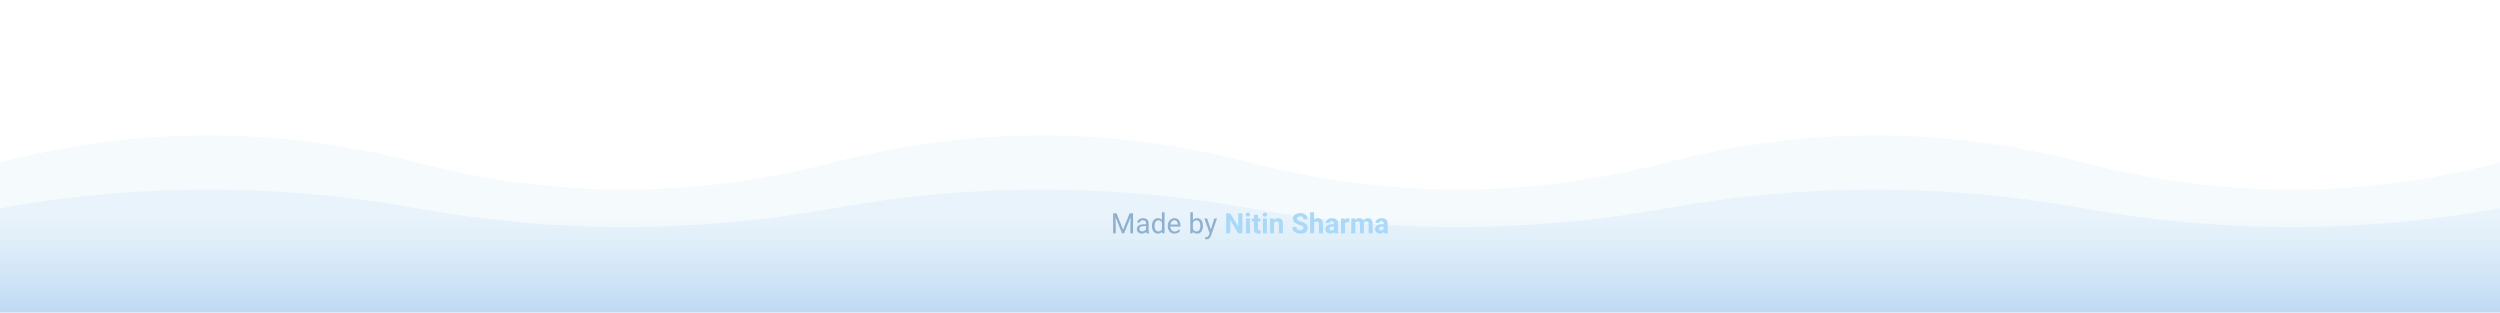
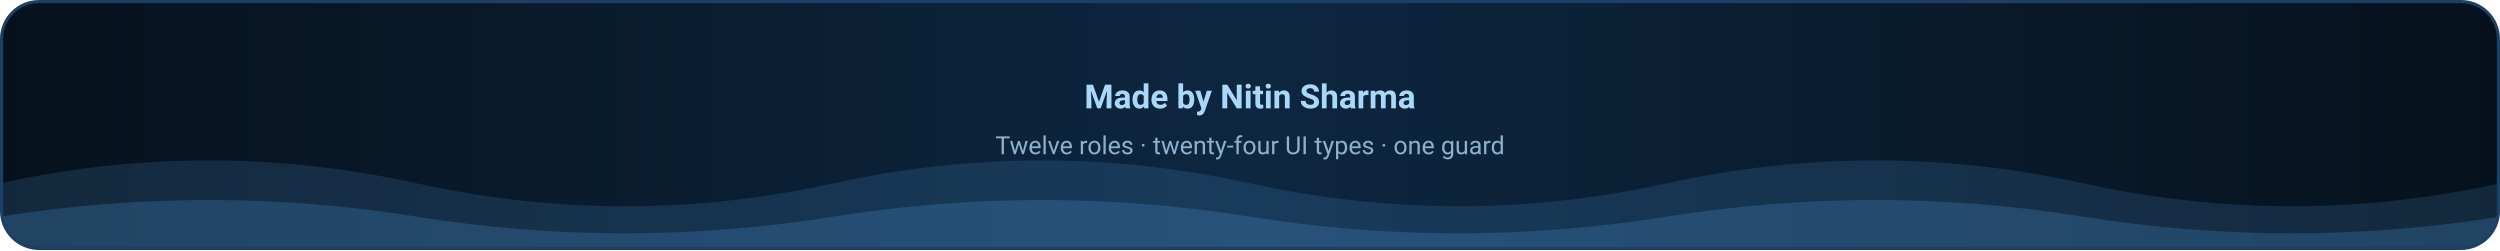
- <svg xmlns="http://www.w3.org/2000/svg" width="1200" height="150" viewBox="0 0 1200 150" role="img" aria-label="Made by Nitin Sharma">
+ <svg xmlns="http://www.w3.org/2000/svg" width="1200" height="120" viewBox="0 0 1200 120" role="img" aria-label="Made by Nitin Sharma">
  <defs>
-     <linearGradient id="fade" x1="0" y1="0" x2="0" y2="1">
-       <stop offset="0" stop-color="#5aa7e9" stop-opacity="0" />
-       <stop offset="1" stop-color="#2b7fd4" stop-opacity="0.22" />
+     <linearGradient id="band" x1="0" y1="0" x2="1" y2="0">
+       <stop offset="0" stop-color="#06111c" />
+       <stop offset="0.5" stop-color="#0d2740" />
+       <stop offset="1" stop-color="#06111c" />
    </linearGradient>
    <clipPath id="frame">
-       <rect width="1200" height="150" />
+       <rect x="0.75" y="0.75" width="1198.5" height="118.5" rx="18" />
    </clipPath>
  </defs>
  <g clip-path="url(#frame)">
-     <path d="M-400 78 q 100 -26 200 0 t 200 0 t 200 0 t 200 0 t 200 0 t 200 0 t 200 0 t 200 0 L 1600 200 L -400 200 Z" fill="#5aa7e9" fill-opacity="0.055">
+     <rect x="0" y="0" width="1200" height="120" fill="url(#band)" />
+     <path d="M-400 88 q 100 -22 200 0 t 200 0 t 200 0 t 200 0 t 200 0 t 200 0 t 200 0 t 200 0 L 1600 240 L -400 240 Z" fill="#5aa7e9" fill-opacity="0.16">
      <animateTransform attributeName="transform" type="translate" values="0 0; 200 0; 0 0" dur="9s" repeatCount="indefinite" calcMode="spline" keySplines="0.45 0 0.55 1;0.45 0 0.55 1" />
    </path>
-     <path d="M-400 100 q 100 -18 200 0 t 200 0 t 200 0 t 200 0 t 200 0 t 200 0 t 200 0 t 200 0 L 1600 200 L -400 200 Z" fill="#5aa7e9" fill-opacity="0.085">
+     <path d="M-400 104 q 100 -16 200 0 t 200 0 t 200 0 t 200 0 t 200 0 t 200 0 t 200 0 t 200 0 L 1600 240 L -400 240 Z" fill="#5aa7e9" fill-opacity="0.22">
      <animateTransform attributeName="transform" type="translate" values="0 0; 200 0; 0 0" dur="13s" repeatCount="indefinite" calcMode="spline" keySplines="0.45 0 0.55 1;0.45 0 0.55 1" />
    </path>
-     <rect x="0" y="104" width="1200" height="46" fill="url(#fade)" />
  </g>
-   <text x="600" y="112" text-anchor="middle" font-family="-apple-system, BlinkMacSystemFont, 'Segoe UI', Roboto, 'Helvetica Neue', Arial, sans-serif" font-size="13.5" fill="#8fb0cd">Made by <tspan fill="#a9d8f8" font-weight="700">Nitin Sharma</tspan>
-   </text>
+   <rect x="0.75" y="0.75" width="1198.5" height="118.5" rx="18" fill="none" stroke="#1b3f66" stroke-width="1.5" />
+   <text x="600" y="52" text-anchor="middle" font-family="-apple-system, BlinkMacSystemFont, 'Segoe UI', Roboto, 'Helvetica Neue', Arial, sans-serif" font-size="16" font-weight="700" fill="#a9d8f8">Made by Nitin Sharma</text>
+   <text x="600" y="74" text-anchor="middle" font-family="-apple-system, BlinkMacSystemFont, 'Segoe UI', Roboto, 'Helvetica Neue', Arial, sans-serif" font-size="12" fill="#8fb0cd">Twelve roles · twenty-four UI types · one guard</text>
</svg>
